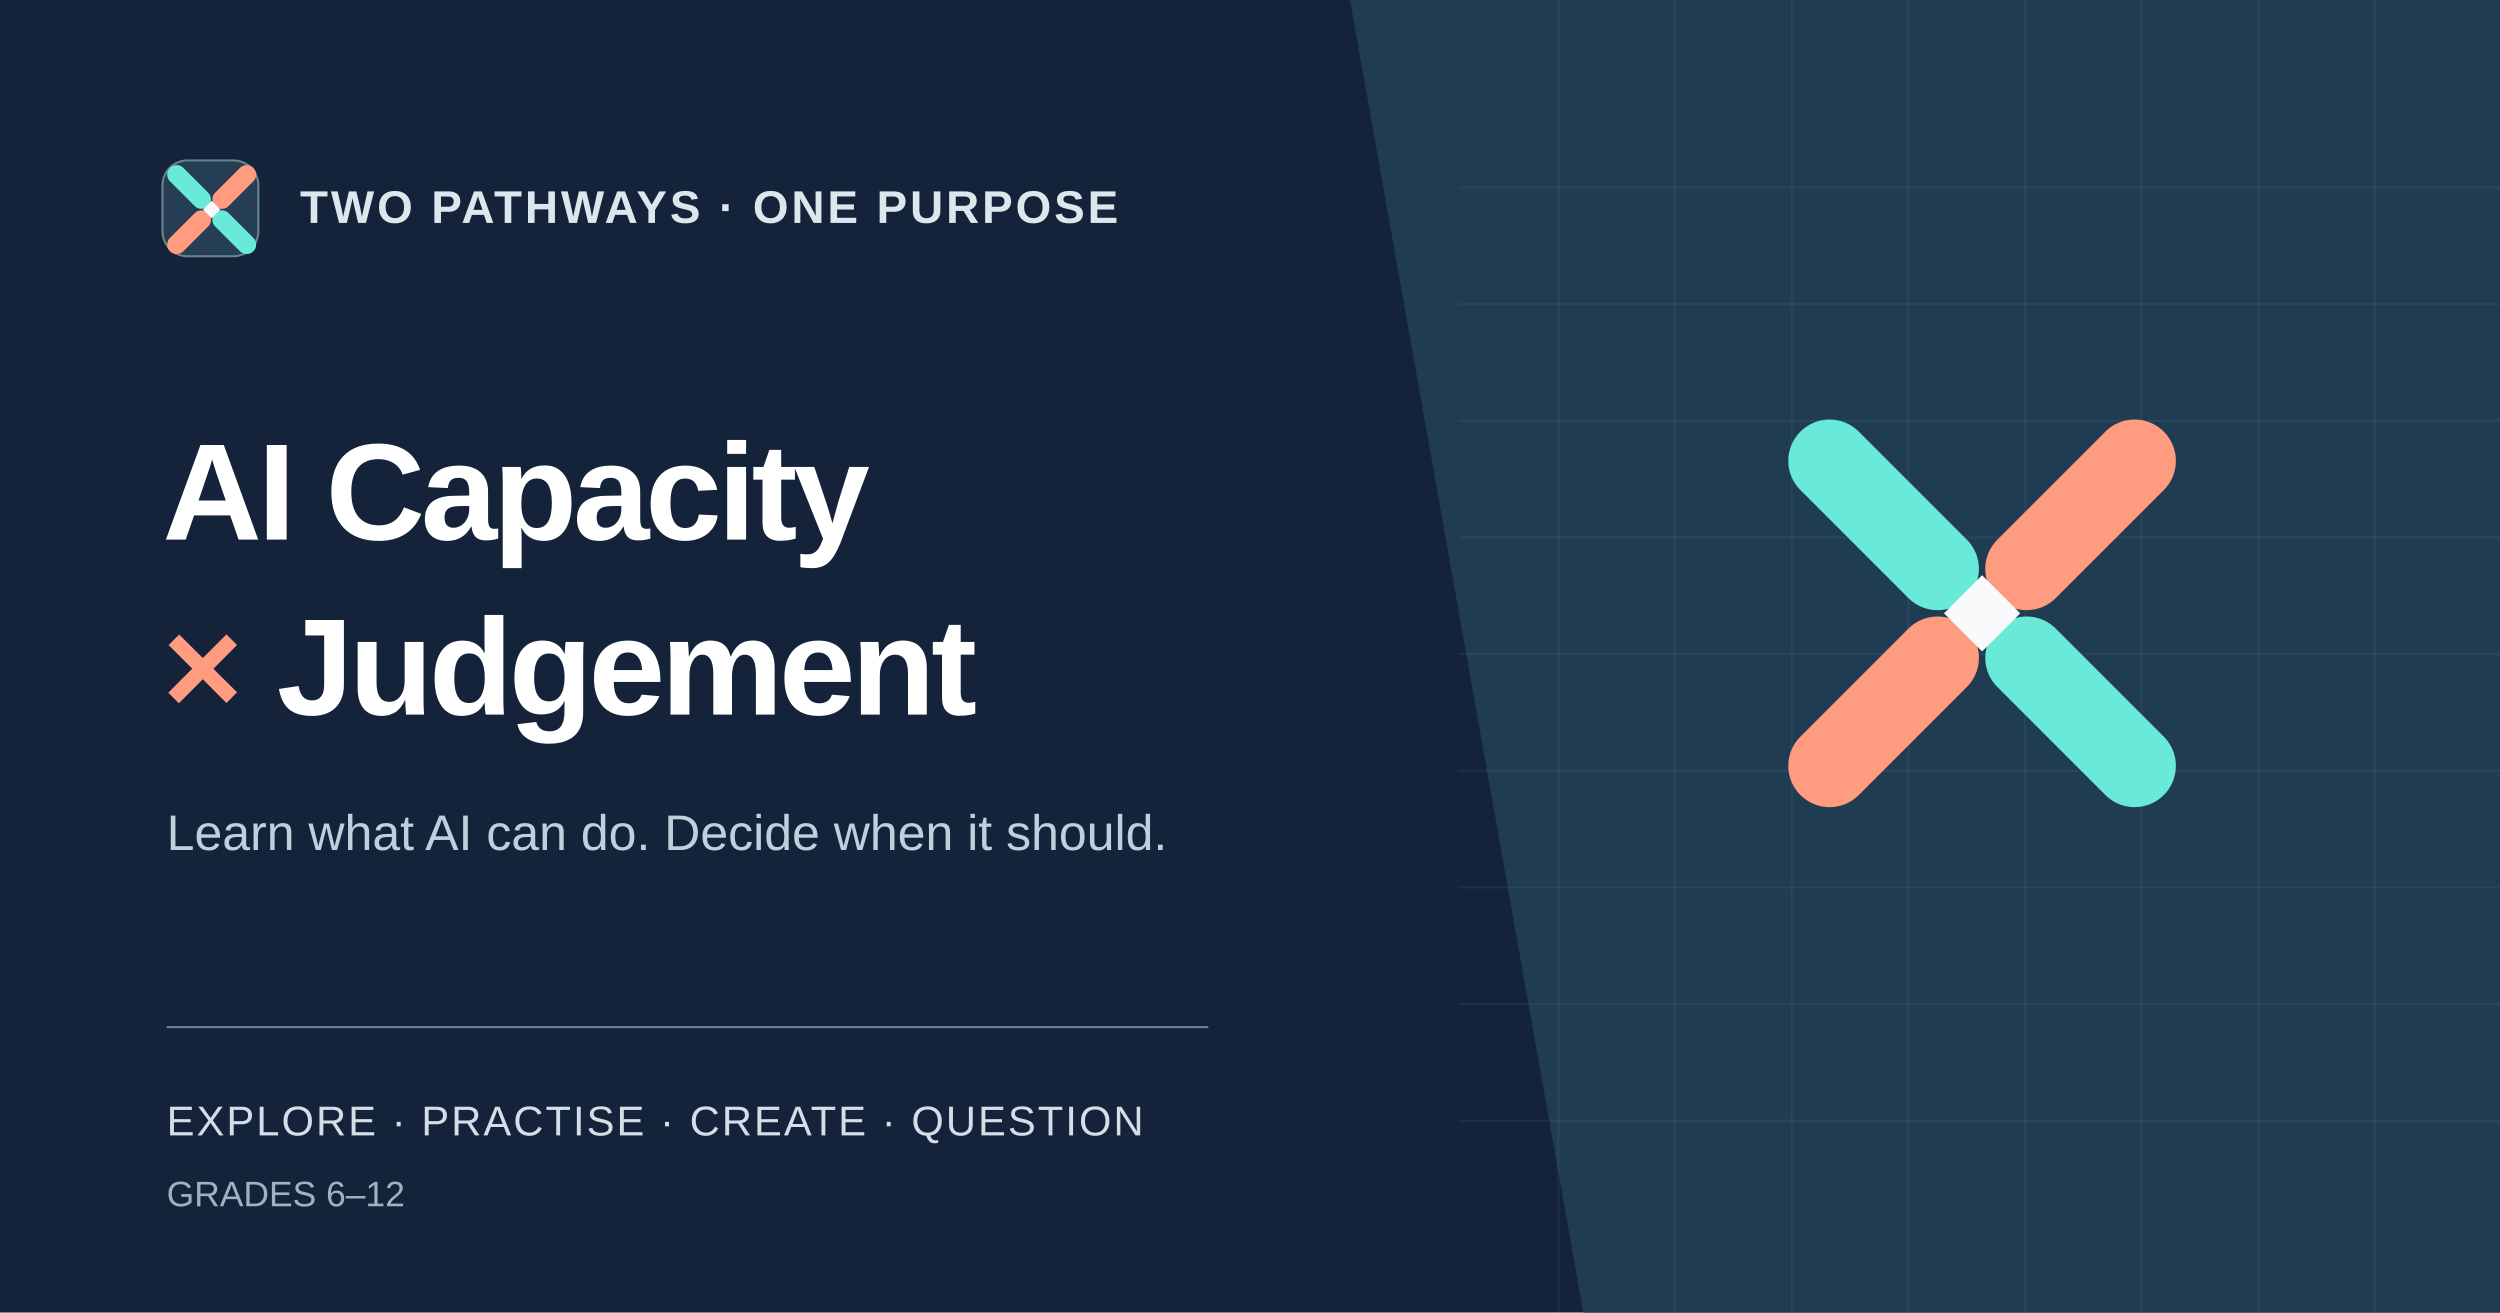
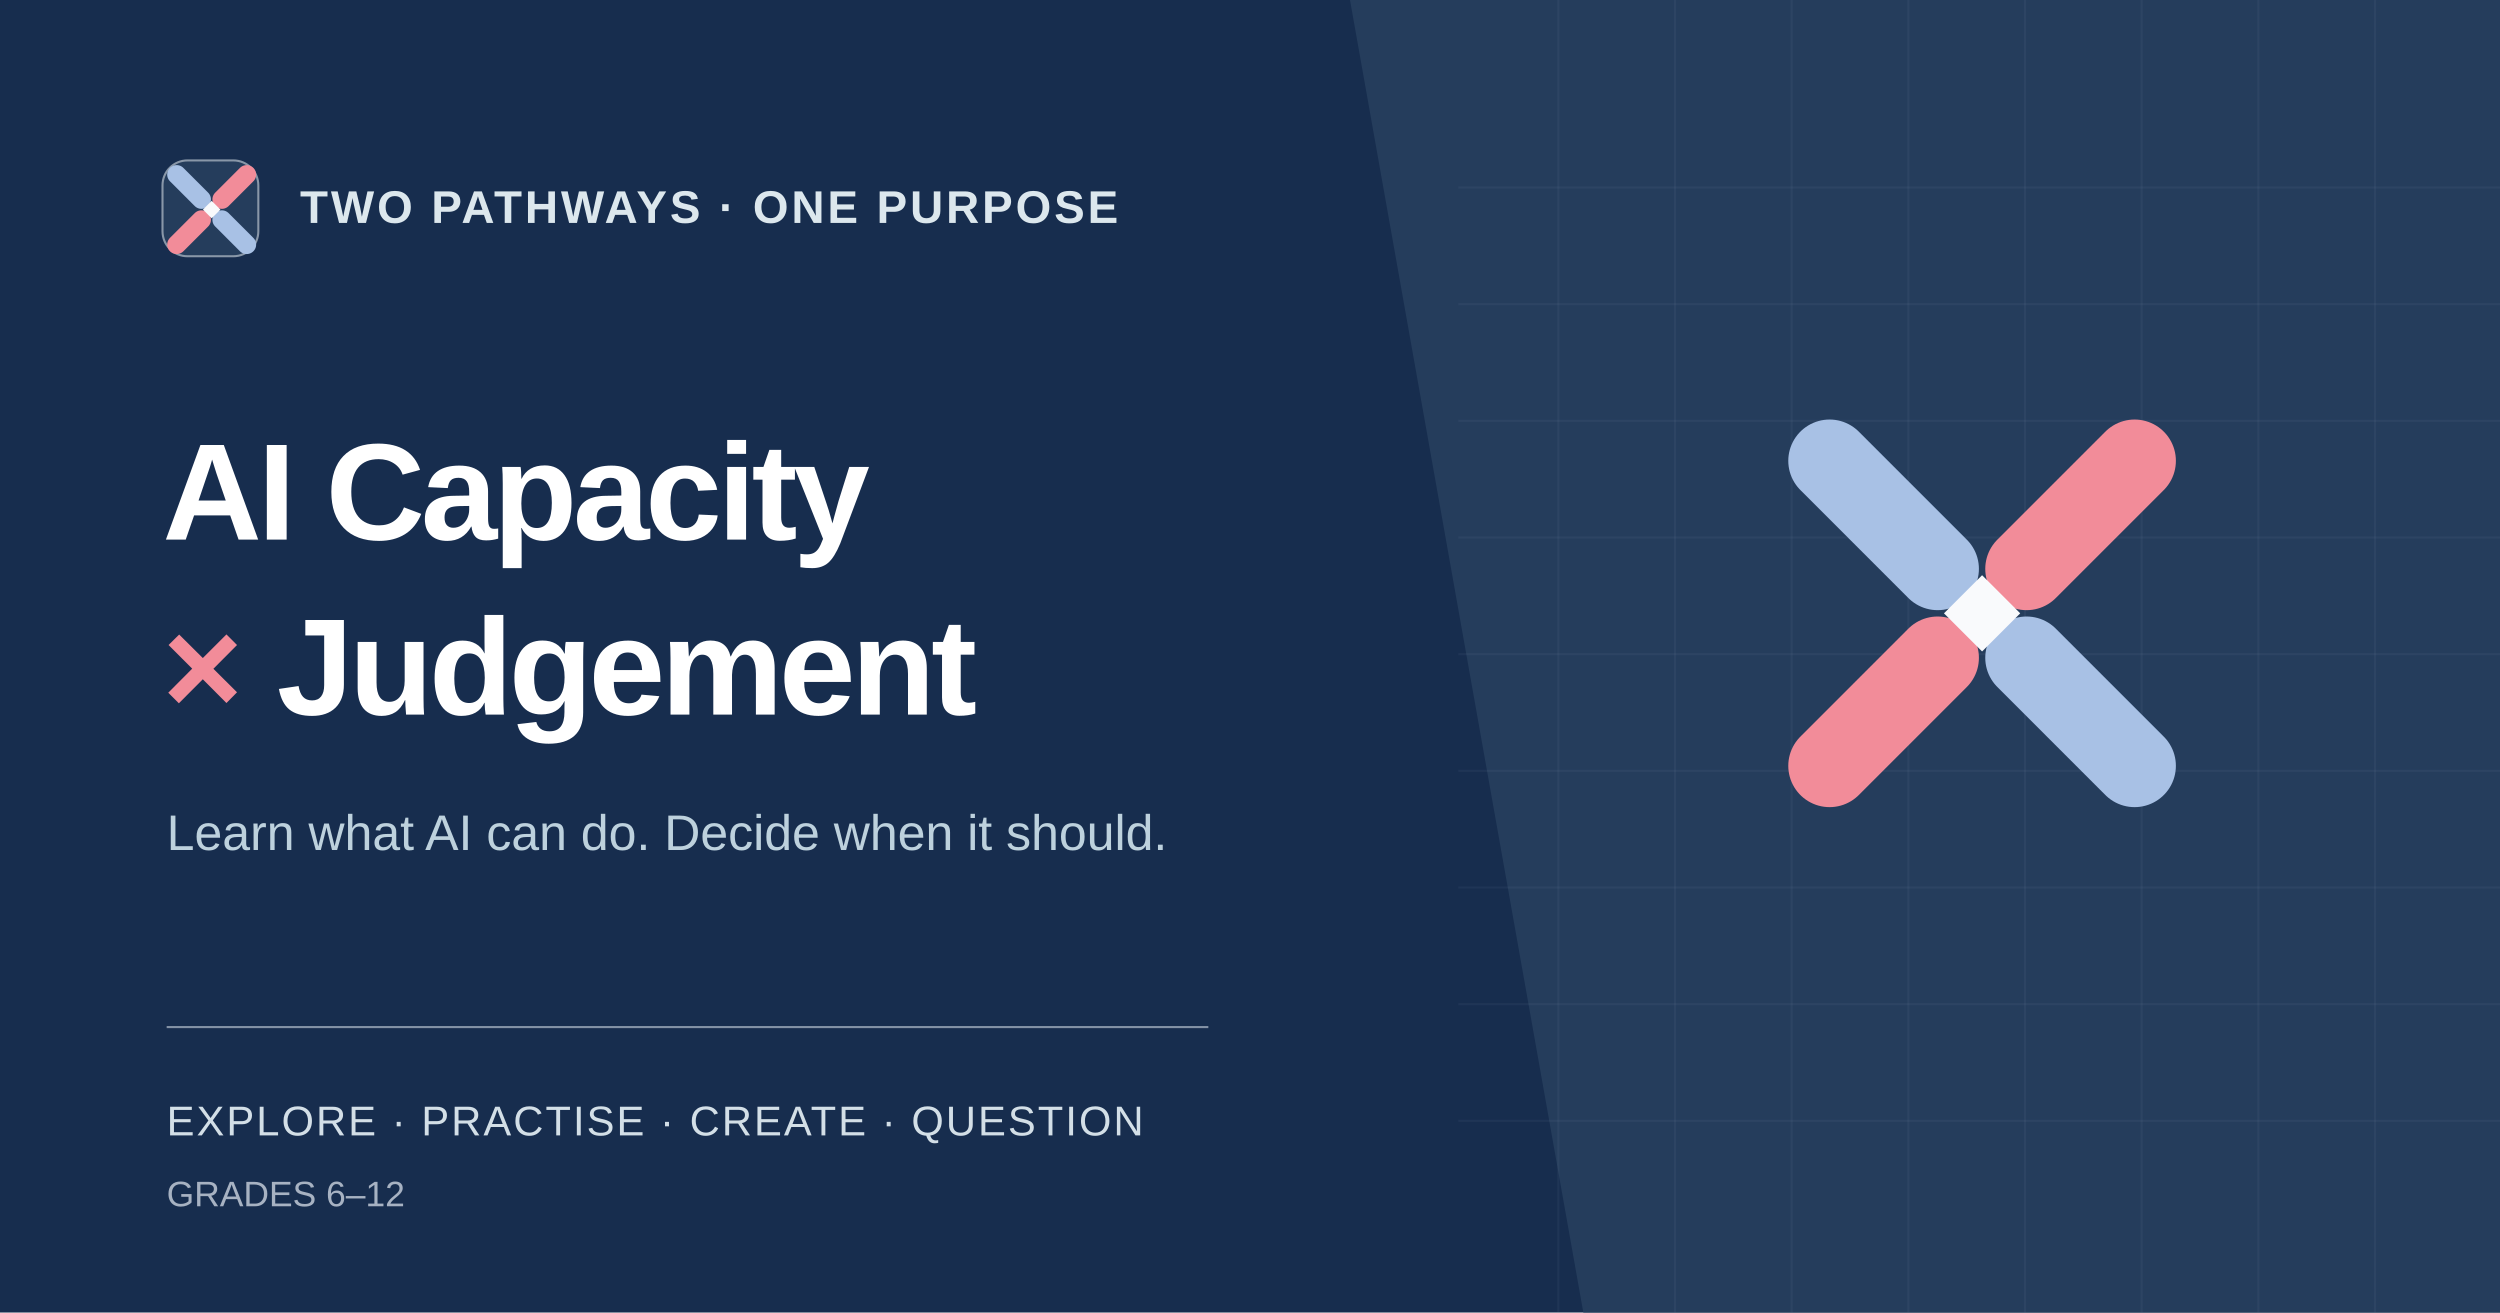
<svg xmlns="http://www.w3.org/2000/svg" width="1200" height="630" viewBox="0 0 1200 630" role="img" aria-label="AI Capacity × Judgement">
-   <rect width="1200" height="630" fill="#142339" />
-   <path d="M648 0H1200V630H760Z" fill="#203C53" />
-   <g stroke="#AAC7CB" stroke-opacity=".07" stroke-width="1">
+   <rect width="1200" height="630" fill="#172D4E" />
+   <path d="M648 0H1200V630H760Z" fill="#253D5C" />
+   <g stroke="#97A9C0" stroke-opacity=".07" stroke-width="1">
    <path d="M748 0V630M804 0V630M860 0V630M916 0V630M972 0V630M1028 0V630M1084 0V630M1140 0V630" />
    <path d="M700 90H1200M700 146H1200M700 202H1200M700 258H1200M700 314H1200M700 370H1200M700 426H1200M700 482H1200M700 538H1200" />
  </g>
  <g transform="translate(805,148) scale(3.05)">
    <g stroke-width="13" stroke-linecap="round" fill="none">
-       <path d="M24 24L41 41M55 55L72 72" stroke="#69E9D8" />
-       <path d="M72 24L55 41M41 55L24 72" stroke="#FF9C80" />
+       <path d="M24 24L41 41M55 55L72 72" stroke="#A8C1E5" />
+       <path d="M72 24L55 41M41 55L24 72" stroke="#F28C99" />
    </g>
    <path d="M48 42L54 48L48 54L42 48Z" fill="#F9FAFC" />
  </g>
  <g font-family="Avenir Next,Segoe UI,Arial,sans-serif">
-     <rect x="78" y="77" width="46" height="46" rx="12" fill="#263E53" stroke="#69838E" stroke-width="1" />
+     <rect x="78" y="77" width="46" height="46" rx="12" fill="#253D5C" stroke="#8997A8" stroke-width="1" />
    <g transform="translate(68,67) scale(.7)">
      <g stroke-width="13" stroke-linecap="round" fill="none">
-         <path d="M24 24L41 41M55 55L72 72" stroke="#69E9D8" />
-         <path d="M72 24L55 41M41 55L24 72" stroke="#FF9C80" />
+         <path d="M24 24L41 41M55 55L72 72" stroke="#A8C1E5" />
+         <path d="M72 24L55 41M41 55L24 72" stroke="#F28C99" />
      </g>
      <path d="M48 42L54 48L48 54L42 48Z" fill="#F9FAFC" />
    </g>
    <text x="144" y="107" fill="#DCE7ED" font-weight="700" font-size="22" letter-spacing="1.4">TWO PATHWAYS · ONE PURPOSE</text>
    <text x="78" y="259" fill="#FFFFFF" font-size="66" font-weight="750" letter-spacing="-2.0">AI Capacity</text>
    <text x="78" y="343" fill="#FFFFFF" font-size="66" font-weight="750" letter-spacing="-2.0">
-       <tspan fill="#FF9C80">×</tspan> Judgement</text>
+       <tspan fill="#F28C99">×</tspan> Judgement</text>
    <text x="80" y="408" fill="#BDD1DD" font-weight="450" font-size="24">Learn what AI can do. Decide when it should.</text>
-     <path d="M80 493H580" stroke="#638294" stroke-width="1" />
+     <path d="M80 493H580" stroke="#8492A6" stroke-width="1" />
    <text x="80" y="545" fill="#D3DFE7" font-size="20" letter-spacing="1">EXPLORE · PRACTISE · CREATE · QUESTION</text>
-     <text x="80" y="579" fill="#9CB4C0" font-size="17">GRADES 6–12</text>
+     <text x="80" y="579" fill="#A7B2C2" font-size="17">GRADES 6–12</text>
  </g>
</svg>
